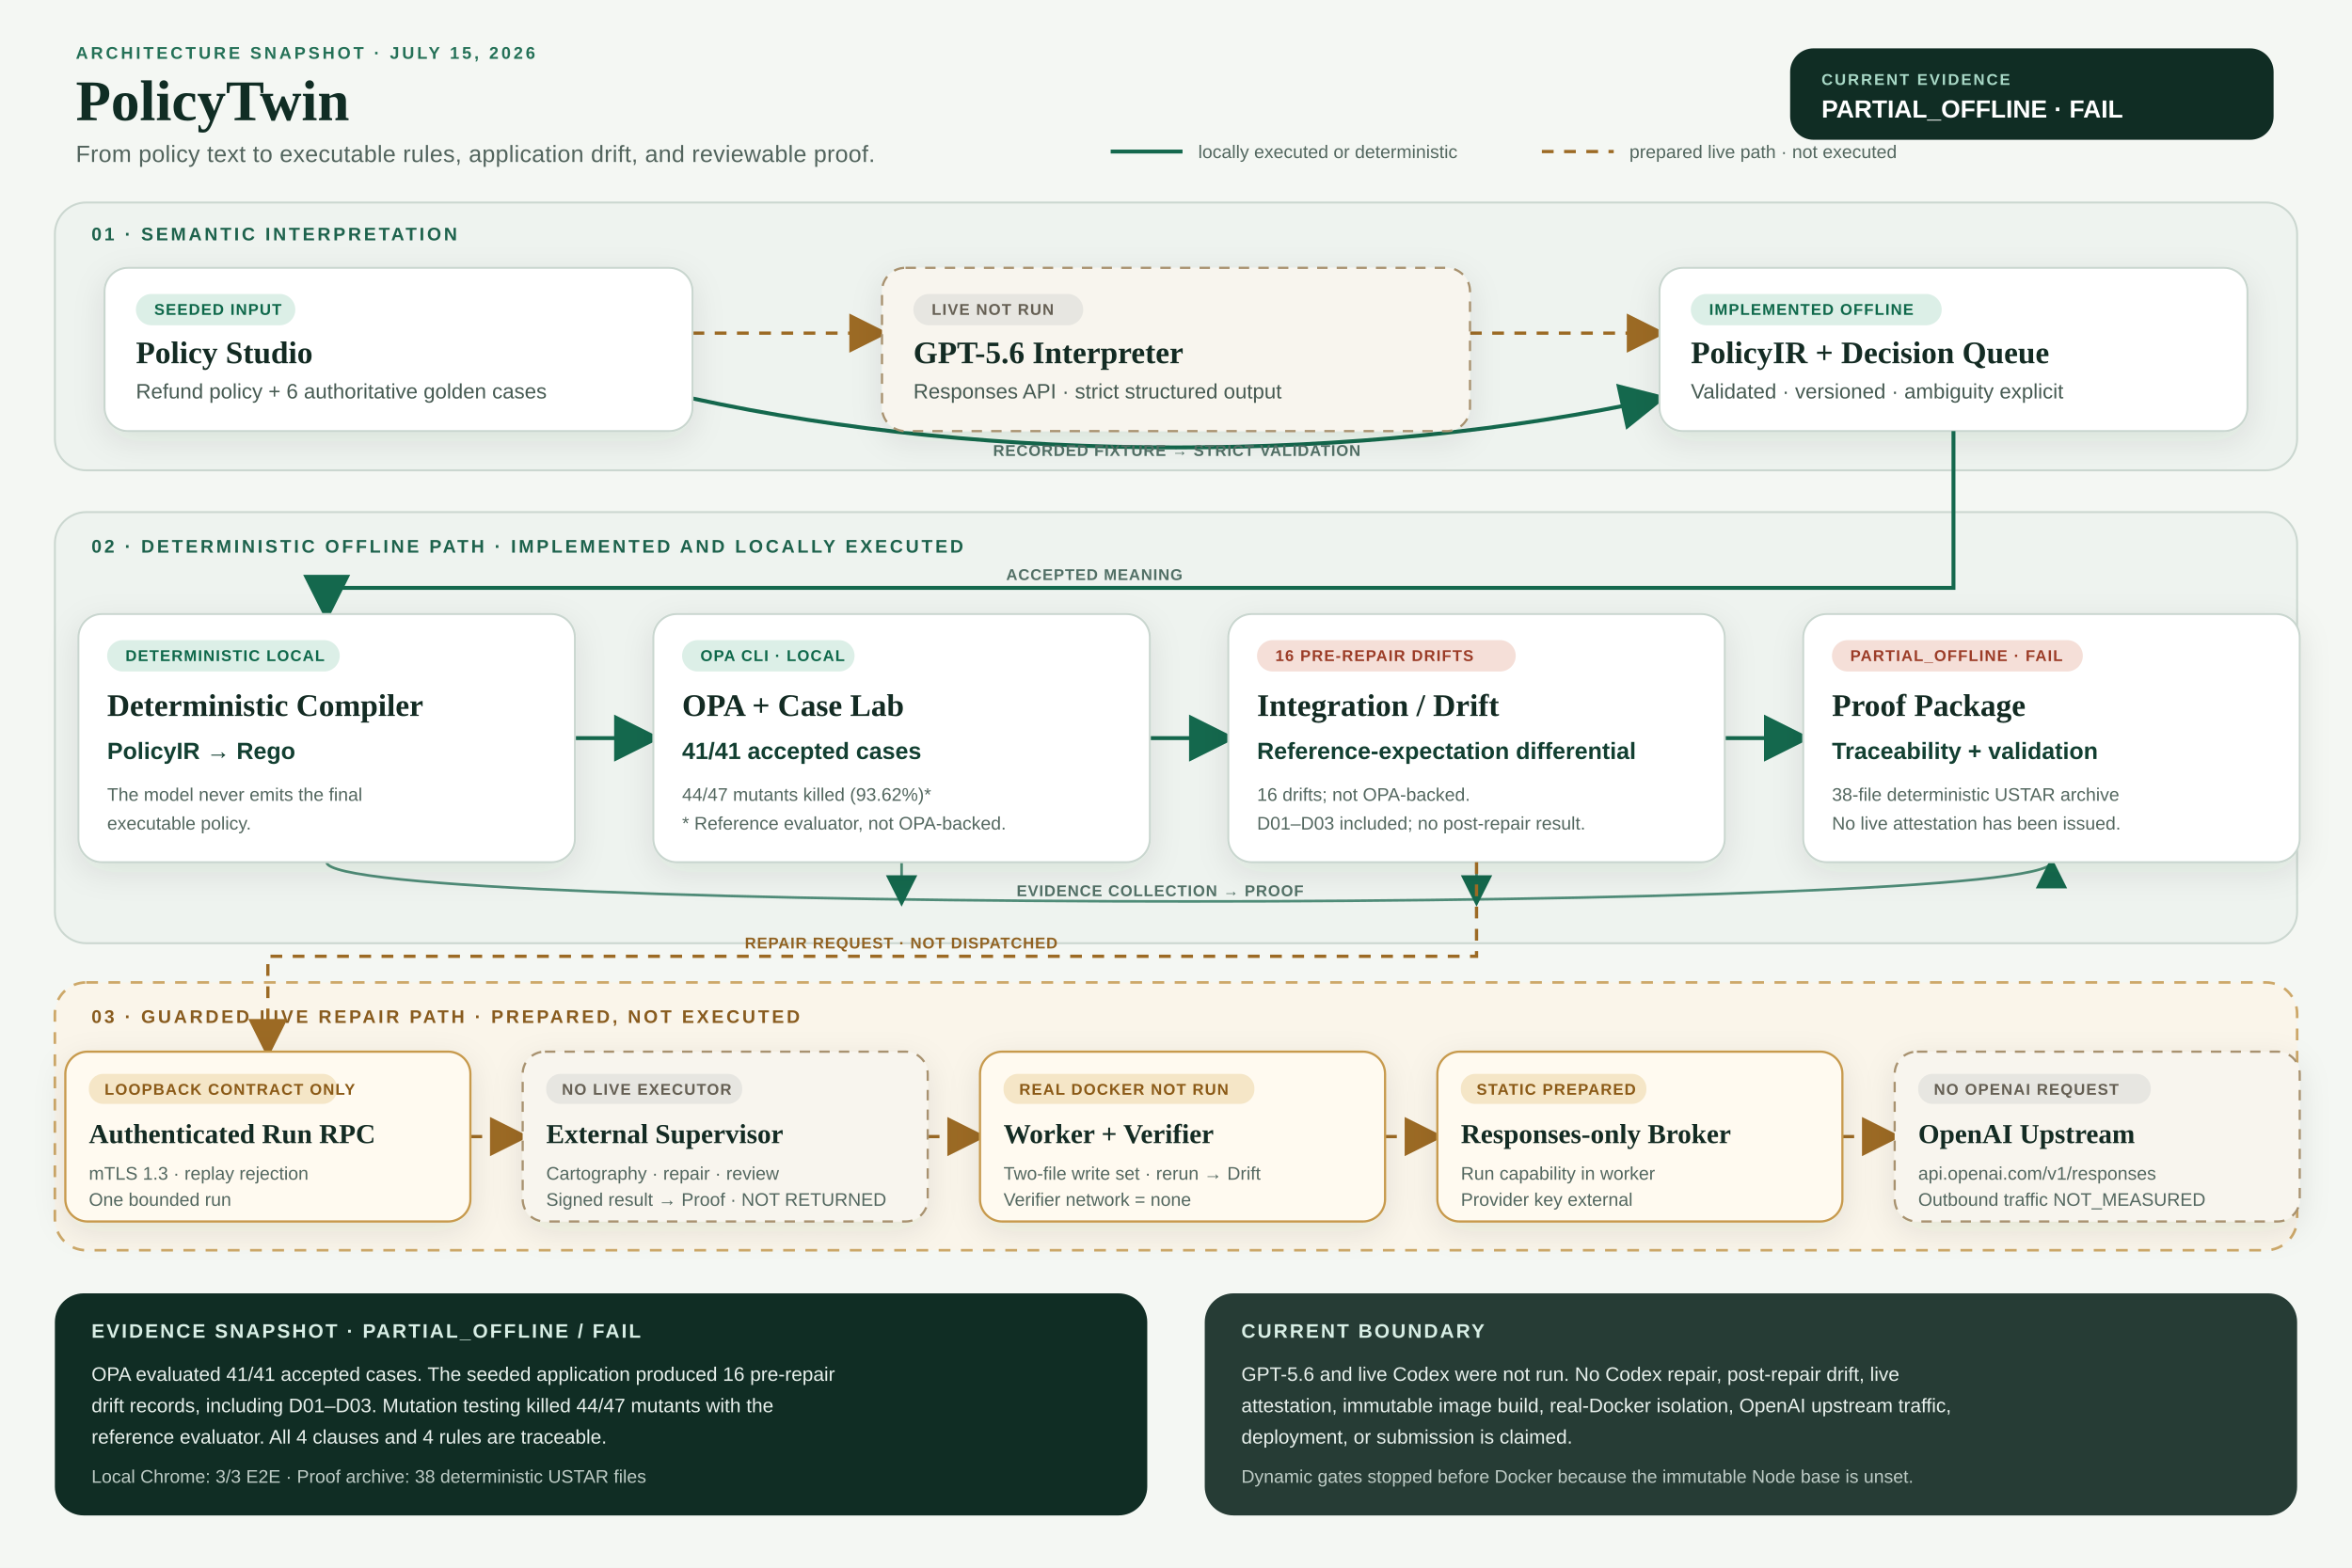
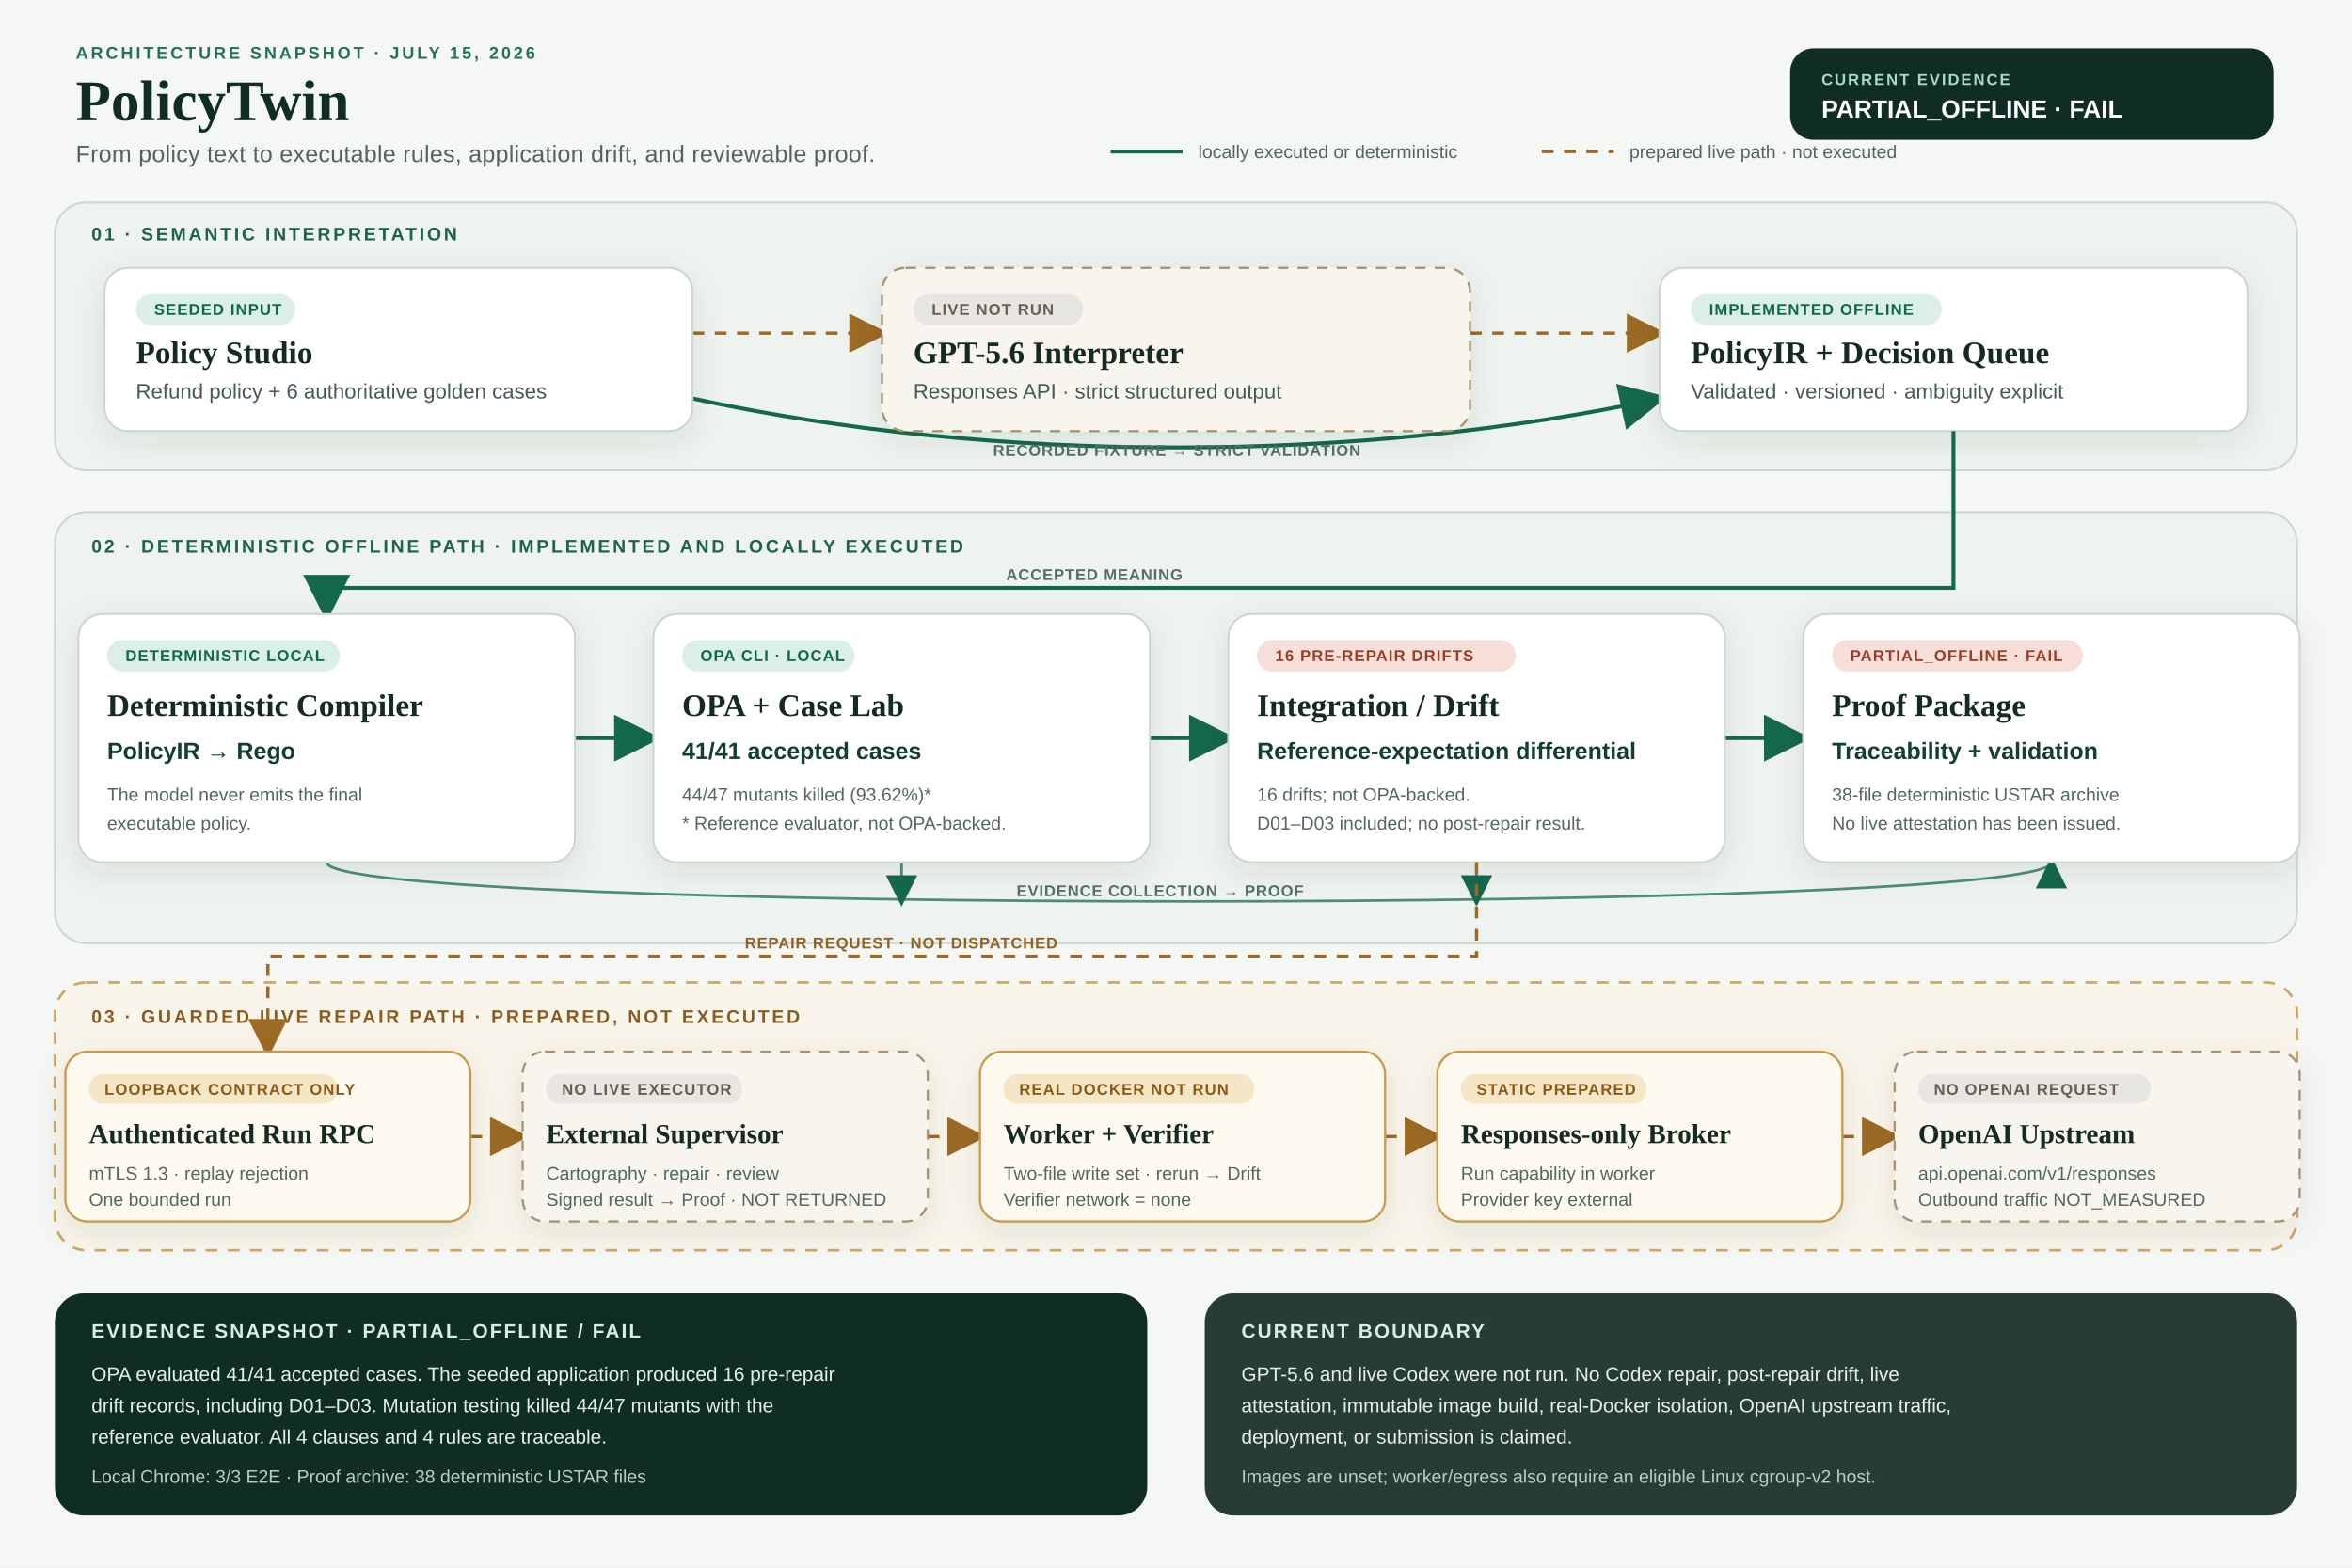
<svg xmlns="http://www.w3.org/2000/svg" width="1800" height="1200" viewBox="0 0 1800 1200" role="img" aria-labelledby="title description">
  <defs>
    <filter id="shadow" x="-20%" y="-20%" width="140%" height="150%">
      <feDropShadow dx="0" dy="7" stdDeviation="12" flood-color="#173128" flood-opacity="0.09" />
    </filter>
    <marker id="arrow-solid" markerWidth="12" markerHeight="12" refX="10" refY="6" orient="auto">
      <path d="M0,0 L12,6 L0,12 Z" fill="#14684d" />
    </marker>
    <marker id="arrow-dashed" markerWidth="12" markerHeight="12" refX="10" refY="6" orient="auto">
      <path d="M0,0 L12,6 L0,12 Z" fill="#9c6a24" />
    </marker>
    <style>
      .bg { fill: #f4f7f3; }
      .lane { fill: #eef3ef; stroke: #cbd7d0; stroke-width: 1.5; }
      .lane-live { fill: #faf5ea; stroke: #cda869; stroke-width: 2; stroke-dasharray: 9 8; }
      .card { fill: #ffffff; stroke: #c9d6cf; stroke-width: 1.5; filter: url(#shadow); }
      .card-prepared { fill: #fffaf0; stroke: #c79a4e; stroke-width: 1.7; filter: url(#shadow); }
      .card-notrun { fill: #f8f5ee; stroke: #a8926f; stroke-width: 1.7; stroke-dasharray: 8 7; filter: url(#shadow); }
      .footer { fill: #102d24; }
      .footer-boundary { fill: #263c35; }
      .heading { font: 700 44px Georgia, "Times New Roman", serif; fill: #102d24; }
      .subheading { font: 400 18px Arial, sans-serif; fill: #52645d; letter-spacing: 0.2px; }
      .eyebrow { font: 700 13px Arial, sans-serif; fill: #247157; letter-spacing: 2.1px; }
      .lane-title { font: 700 14px Arial, sans-serif; fill: #1d624c; letter-spacing: 2px; }
      .lane-title-live { font: 700 14px Arial, sans-serif; fill: #885b1e; letter-spacing: 2px; }
      .card-title { font: 700 24px Georgia, "Times New Roman", serif; fill: #132b23; }
      .card-title-small { font: 700 21px Georgia, "Times New Roman", serif; fill: #132b23; }
      .body { font: 400 16px Arial, sans-serif; fill: #465a52; }
      .body-small { font: 400 14px Arial, sans-serif; fill: #53675f; }
      .metric { font: 700 18px Arial, sans-serif; fill: #123f31; }
      .badge-text { font: 700 12px Arial, sans-serif; letter-spacing: 0.8px; }
      .badge-teal { fill: #dcefe7; }
      .badge-teal-text { fill: #0e684a; }
      .badge-amber { fill: #f5e6c7; }
      .badge-amber-text { fill: #8b5a17; }
      .badge-gray { fill: #e7e6e1; }
      .badge-gray-text { fill: #655f53; }
      .badge-red { fill: #f5dfd8; }
      .badge-red-text { fill: #9b3c27; }
      .solid { fill: none; stroke: #14684d; stroke-width: 3; marker-end: url(#arrow-solid); }
      .evidence { fill: none; stroke: #4f8c78; stroke-width: 2; marker-end: url(#arrow-solid); }
      .dashed { fill: none; stroke: #9c6a24; stroke-width: 2.5; stroke-dasharray: 9 8; marker-end: url(#arrow-dashed); }
      .line-label { font: 700 12px Arial, sans-serif; fill: #527066; letter-spacing: 0.6px; }
      .line-label-live { font: 700 12px Arial, sans-serif; fill: #916222; letter-spacing: 0.6px; }
      .footer-title { font: 700 15px Arial, sans-serif; fill: #d8eee5; letter-spacing: 1.5px; }
      .footer-body { font: 400 15px Arial, sans-serif; fill: #e8f0ec; }
      .footer-note { font: 400 14px Arial, sans-serif; fill: #bdcbc5; }
    </style>
  </defs>
  <rect class="bg" width="1800" height="1200" />
  <text class="eyebrow" x="58" y="45">ARCHITECTURE SNAPSHOT · JULY 15, 2026</text>
  <text class="heading" x="58" y="92">PolicyTwin</text>
  <text class="subheading" x="58" y="124">From policy text to executable rules, application drift, and reviewable proof.</text>
  <g transform="translate(1370 37)">
    <rect width="370" height="70" rx="18" fill="#102d24" />
    <text x="24" y="28" font-family="Arial, sans-serif" font-size="12" font-weight="700" letter-spacing="1.4" fill="#a8d8c6">CURRENT EVIDENCE</text>
    <text x="24" y="53" font-family="Arial, sans-serif" font-size="19" font-weight="700" fill="#ffffff">PARTIAL_OFFLINE · FAIL</text>
  </g>
  <g transform="translate(850 116)">
    <line x1="0" y1="0" x2="55" y2="0" stroke="#14684d" stroke-width="3" />
    <text class="body-small" x="67" y="5">locally executed or deterministic</text>
    <line x1="330" y1="0" x2="385" y2="0" stroke="#9c6a24" stroke-width="2.5" stroke-dasharray="9 8" />
    <text class="body-small" x="397" y="5">prepared live path · not executed</text>
  </g>
  <rect class="lane" x="42" y="155" width="1716" height="205" rx="24" />
  <text class="lane-title" x="70" y="184">01 · SEMANTIC INTERPRETATION</text>
  <path class="dashed" d="M530 255 L675 255" />
  <path class="dashed" d="M1125 255 L1270 255" />
  <path class="solid" d="M530 305 C760 355, 1040 355, 1270 305" />
  <text class="line-label" x="760" y="349">RECORDED FIXTURE → STRICT VALIDATION</text>
  <g id="node-policy-studio" transform="translate(80 205)">
    <rect class="card" width="450" height="125" rx="18" />
    <rect class="badge-teal" x="24" y="20" width="122" height="24" rx="12" />
    <text class="badge-text badge-teal-text" x="38" y="36">SEEDED INPUT</text>
    <text class="card-title" x="24" y="73">Policy Studio</text>
    <text class="body" x="24" y="100">Refund policy + 6 authoritative golden cases</text>
  </g>
  <g id="node-gpt" transform="translate(675 205)">
    <rect class="card-notrun" width="450" height="125" rx="18" />
    <rect class="badge-gray" x="24" y="20" width="130" height="24" rx="12" />
    <text class="badge-text badge-gray-text" x="38" y="36">LIVE NOT RUN</text>
    <text class="card-title" x="24" y="73">GPT-5.6 Interpreter</text>
    <text class="body" x="24" y="100">Responses API · strict structured output</text>
  </g>
  <g id="node-policy-ir" transform="translate(1270 205)">
    <rect class="card" width="450" height="125" rx="18" />
    <rect class="badge-teal" x="24" y="20" width="192" height="24" rx="12" />
    <text class="badge-text badge-teal-text" x="38" y="36">IMPLEMENTED OFFLINE</text>
    <text class="card-title" x="24" y="73">PolicyIR + Decision Queue</text>
    <text class="body" x="24" y="100">Validated · versioned · ambiguity explicit</text>
  </g>
  <rect class="lane" x="42" y="392" width="1716" height="330" rx="24" />
  <text class="lane-title" x="70" y="423">02 · DETERMINISTIC OFFLINE PATH · IMPLEMENTED AND LOCALLY EXECUTED</text>
  <path class="solid" d="M1495 330 L1495 450 L250 450 L250 470" />
  <text class="line-label" x="770" y="444">ACCEPTED MEANING</text>
  <path class="solid" d="M440 565 L500 565" />
  <path class="solid" d="M880 565 L940 565" />
  <path class="solid" d="M1320 565 L1380 565" />
  <path class="evidence" d="M250 660 C250 700, 1570 700, 1570 660" />
  <path class="evidence" d="M690 660 L690 690" />
  <path class="evidence" d="M1130 660 L1130 690" />
  <text class="line-label" x="778" y="686">EVIDENCE COLLECTION → PROOF</text>
  <g id="node-compiler" transform="translate(60 470)">
    <rect class="card" width="380" height="190" rx="18" />
    <rect class="badge-teal" x="22" y="20" width="178" height="24" rx="12" />
    <text class="badge-text badge-teal-text" x="36" y="36">DETERMINISTIC LOCAL</text>
    <text class="card-title" x="22" y="78">Deterministic Compiler</text>
    <text class="metric" x="22" y="111">PolicyIR → Rego</text>
    <text class="body-small" x="22" y="143">The model never emits the final</text>
    <text class="body-small" x="22" y="165">executable policy.</text>
  </g>
  <g id="node-opa" transform="translate(500 470)">
    <rect class="card" width="380" height="190" rx="18" />
    <rect class="badge-teal" x="22" y="20" width="132" height="24" rx="12" />
    <text class="badge-text badge-teal-text" x="36" y="36">OPA CLI · LOCAL</text>
    <text class="card-title" x="22" y="78">OPA + Case Lab</text>
    <text class="metric" x="22" y="111">41/41 accepted cases</text>
    <text class="body-small" x="22" y="143">44/47 mutants killed (93.62%)*</text>
    <text class="body-small" x="22" y="165">* Reference evaluator, not OPA-backed.</text>
  </g>
  <g id="node-drift" transform="translate(940 470)">
    <rect class="card" width="380" height="190" rx="18" />
    <rect class="badge-red" x="22" y="20" width="198" height="24" rx="12" />
    <text class="badge-text badge-red-text" x="36" y="36">16 PRE-REPAIR DRIFTS</text>
    <text class="card-title" x="22" y="78">Integration / Drift</text>
    <text class="metric" x="22" y="111">Reference-expectation differential</text>
    <text class="body-small" x="22" y="143">16 drifts; not OPA-backed.</text>
    <text class="body-small" x="22" y="165">D01–D03 included; no post-repair result.</text>
  </g>
  <g id="node-proof" transform="translate(1380 470)">
    <rect class="card" width="380" height="190" rx="18" />
    <rect class="badge-red" x="22" y="20" width="192" height="24" rx="12" />
    <text class="badge-text badge-red-text" x="36" y="36">PARTIAL_OFFLINE · FAIL</text>
    <text class="card-title" x="22" y="78">Proof Package</text>
    <text class="metric" x="22" y="111">Traceability + validation</text>
    <text class="body-small" x="22" y="143">38-file deterministic USTAR archive</text>
    <text class="body-small" x="22" y="165">No live attestation has been issued.</text>
  </g>
  <rect class="lane-live" x="42" y="752" width="1716" height="205" rx="24" />
  <text class="lane-title-live" x="70" y="783">03 · GUARDED LIVE REPAIR PATH · PREPARED, NOT EXECUTED</text>
  <path class="dashed" d="M1130 660 L1130 732 L205 732 L205 805" />
  <text class="line-label-live" x="570" y="726">REPAIR REQUEST · NOT DISPATCHED</text>
  <path class="dashed" d="M360 870 L400 870" />
  <path class="dashed" d="M710 870 L750 870" />
  <path class="dashed" d="M1060 870 L1100 870" />
  <path class="dashed" d="M1410 870 L1450 870" />
  <g id="node-rpc" transform="translate(50 805)">
    <rect class="card-prepared" width="310" height="130" rx="17" />
    <rect class="badge-amber" x="18" y="17" width="190" height="23" rx="11" />
    <text class="badge-text badge-amber-text" x="30" y="33">LOOPBACK CONTRACT ONLY</text>
    <text class="card-title-small" x="18" y="70">Authenticated Run RPC</text>
    <text class="body-small" x="18" y="98">mTLS 1.3 · replay rejection</text>
    <text class="body-small" x="18" y="118">One bounded run</text>
  </g>
  <g id="node-supervisor" transform="translate(400 805)">
    <rect class="card-notrun" width="310" height="130" rx="17" />
    <rect class="badge-gray" x="18" y="17" width="150" height="23" rx="11" />
    <text class="badge-text badge-gray-text" x="30" y="33">NO LIVE EXECUTOR</text>
    <text class="card-title-small" x="18" y="70">External Supervisor</text>
    <text class="body-small" x="18" y="98">Cartography · repair · review</text>
    <text class="body-small" x="18" y="118">Signed result → Proof · NOT RETURNED</text>
  </g>
  <g id="node-worker" transform="translate(750 805)">
    <rect class="card-prepared" width="310" height="130" rx="17" />
    <rect class="badge-amber" x="18" y="17" width="192" height="23" rx="11" />
    <text class="badge-text badge-amber-text" x="30" y="33">REAL DOCKER NOT RUN</text>
    <text class="card-title-small" x="18" y="70">Worker + Verifier</text>
    <text class="body-small" x="18" y="98">Two-file write set · rerun → Drift</text>
    <text class="body-small" x="18" y="118">Verifier network = none</text>
  </g>
  <g id="node-broker" transform="translate(1100 805)">
    <rect class="card-prepared" width="310" height="130" rx="17" />
    <rect class="badge-amber" x="18" y="17" width="142" height="23" rx="11" />
    <text class="badge-text badge-amber-text" x="30" y="33">STATIC PREPARED</text>
    <text class="card-title-small" x="18" y="70">Responses-only Broker</text>
    <text class="body-small" x="18" y="98">Run capability in worker</text>
    <text class="body-small" x="18" y="118">Provider key external</text>
  </g>
  <g id="node-upstream" transform="translate(1450 805)">
    <rect class="card-notrun" width="310" height="130" rx="17" />
    <rect class="badge-gray" x="18" y="17" width="178" height="23" rx="11" />
    <text class="badge-text badge-gray-text" x="30" y="33">NO OPENAI REQUEST</text>
    <text class="card-title-small" x="18" y="70">OpenAI Upstream</text>
    <text class="body-small" x="18" y="98">api.openai.com/v1/responses</text>
    <text class="body-small" x="18" y="118">Outbound traffic NOT_MEASURED</text>
  </g>
  <g transform="translate(42 990)">
    <rect class="footer" width="836" height="170" rx="22" />
    <text class="footer-title" x="28" y="34">EVIDENCE SNAPSHOT · PARTIAL_OFFLINE / FAIL</text>
    <text class="footer-body" x="28" y="67">OPA evaluated 41/41 accepted cases. The seeded application produced 16 pre-repair</text>
    <text class="footer-body" x="28" y="91">drift records, including D01–D03. Mutation testing killed 44/47 mutants with the</text>
    <text class="footer-body" x="28" y="115">reference evaluator. All 4 clauses and 4 rules are traceable.</text>
    <text class="footer-note" x="28" y="145">Local Chrome: 3/3 E2E · Proof archive: 38 deterministic USTAR files</text>
  </g>
  <g transform="translate(922 990)">
    <rect class="footer-boundary" width="836" height="170" rx="22" />
    <text class="footer-title" x="28" y="34">CURRENT BOUNDARY</text>
    <text class="footer-body" x="28" y="67">GPT-5.6 and live Codex were not run. No Codex repair, post-repair drift, live</text>
    <text class="footer-body" x="28" y="91">attestation, immutable image build, real-Docker isolation, OpenAI upstream traffic,</text>
    <text class="footer-body" x="28" y="115">deployment, or submission is claimed.</text>
-     <text class="footer-note" x="28" y="145">Dynamic gates stopped before Docker because the immutable Node base is unset.</text>
+     <text class="footer-note" x="28" y="145">Images are unset; worker/egress also require an eligible Linux cgroup-v2 host.</text>
  </g>
</svg>
